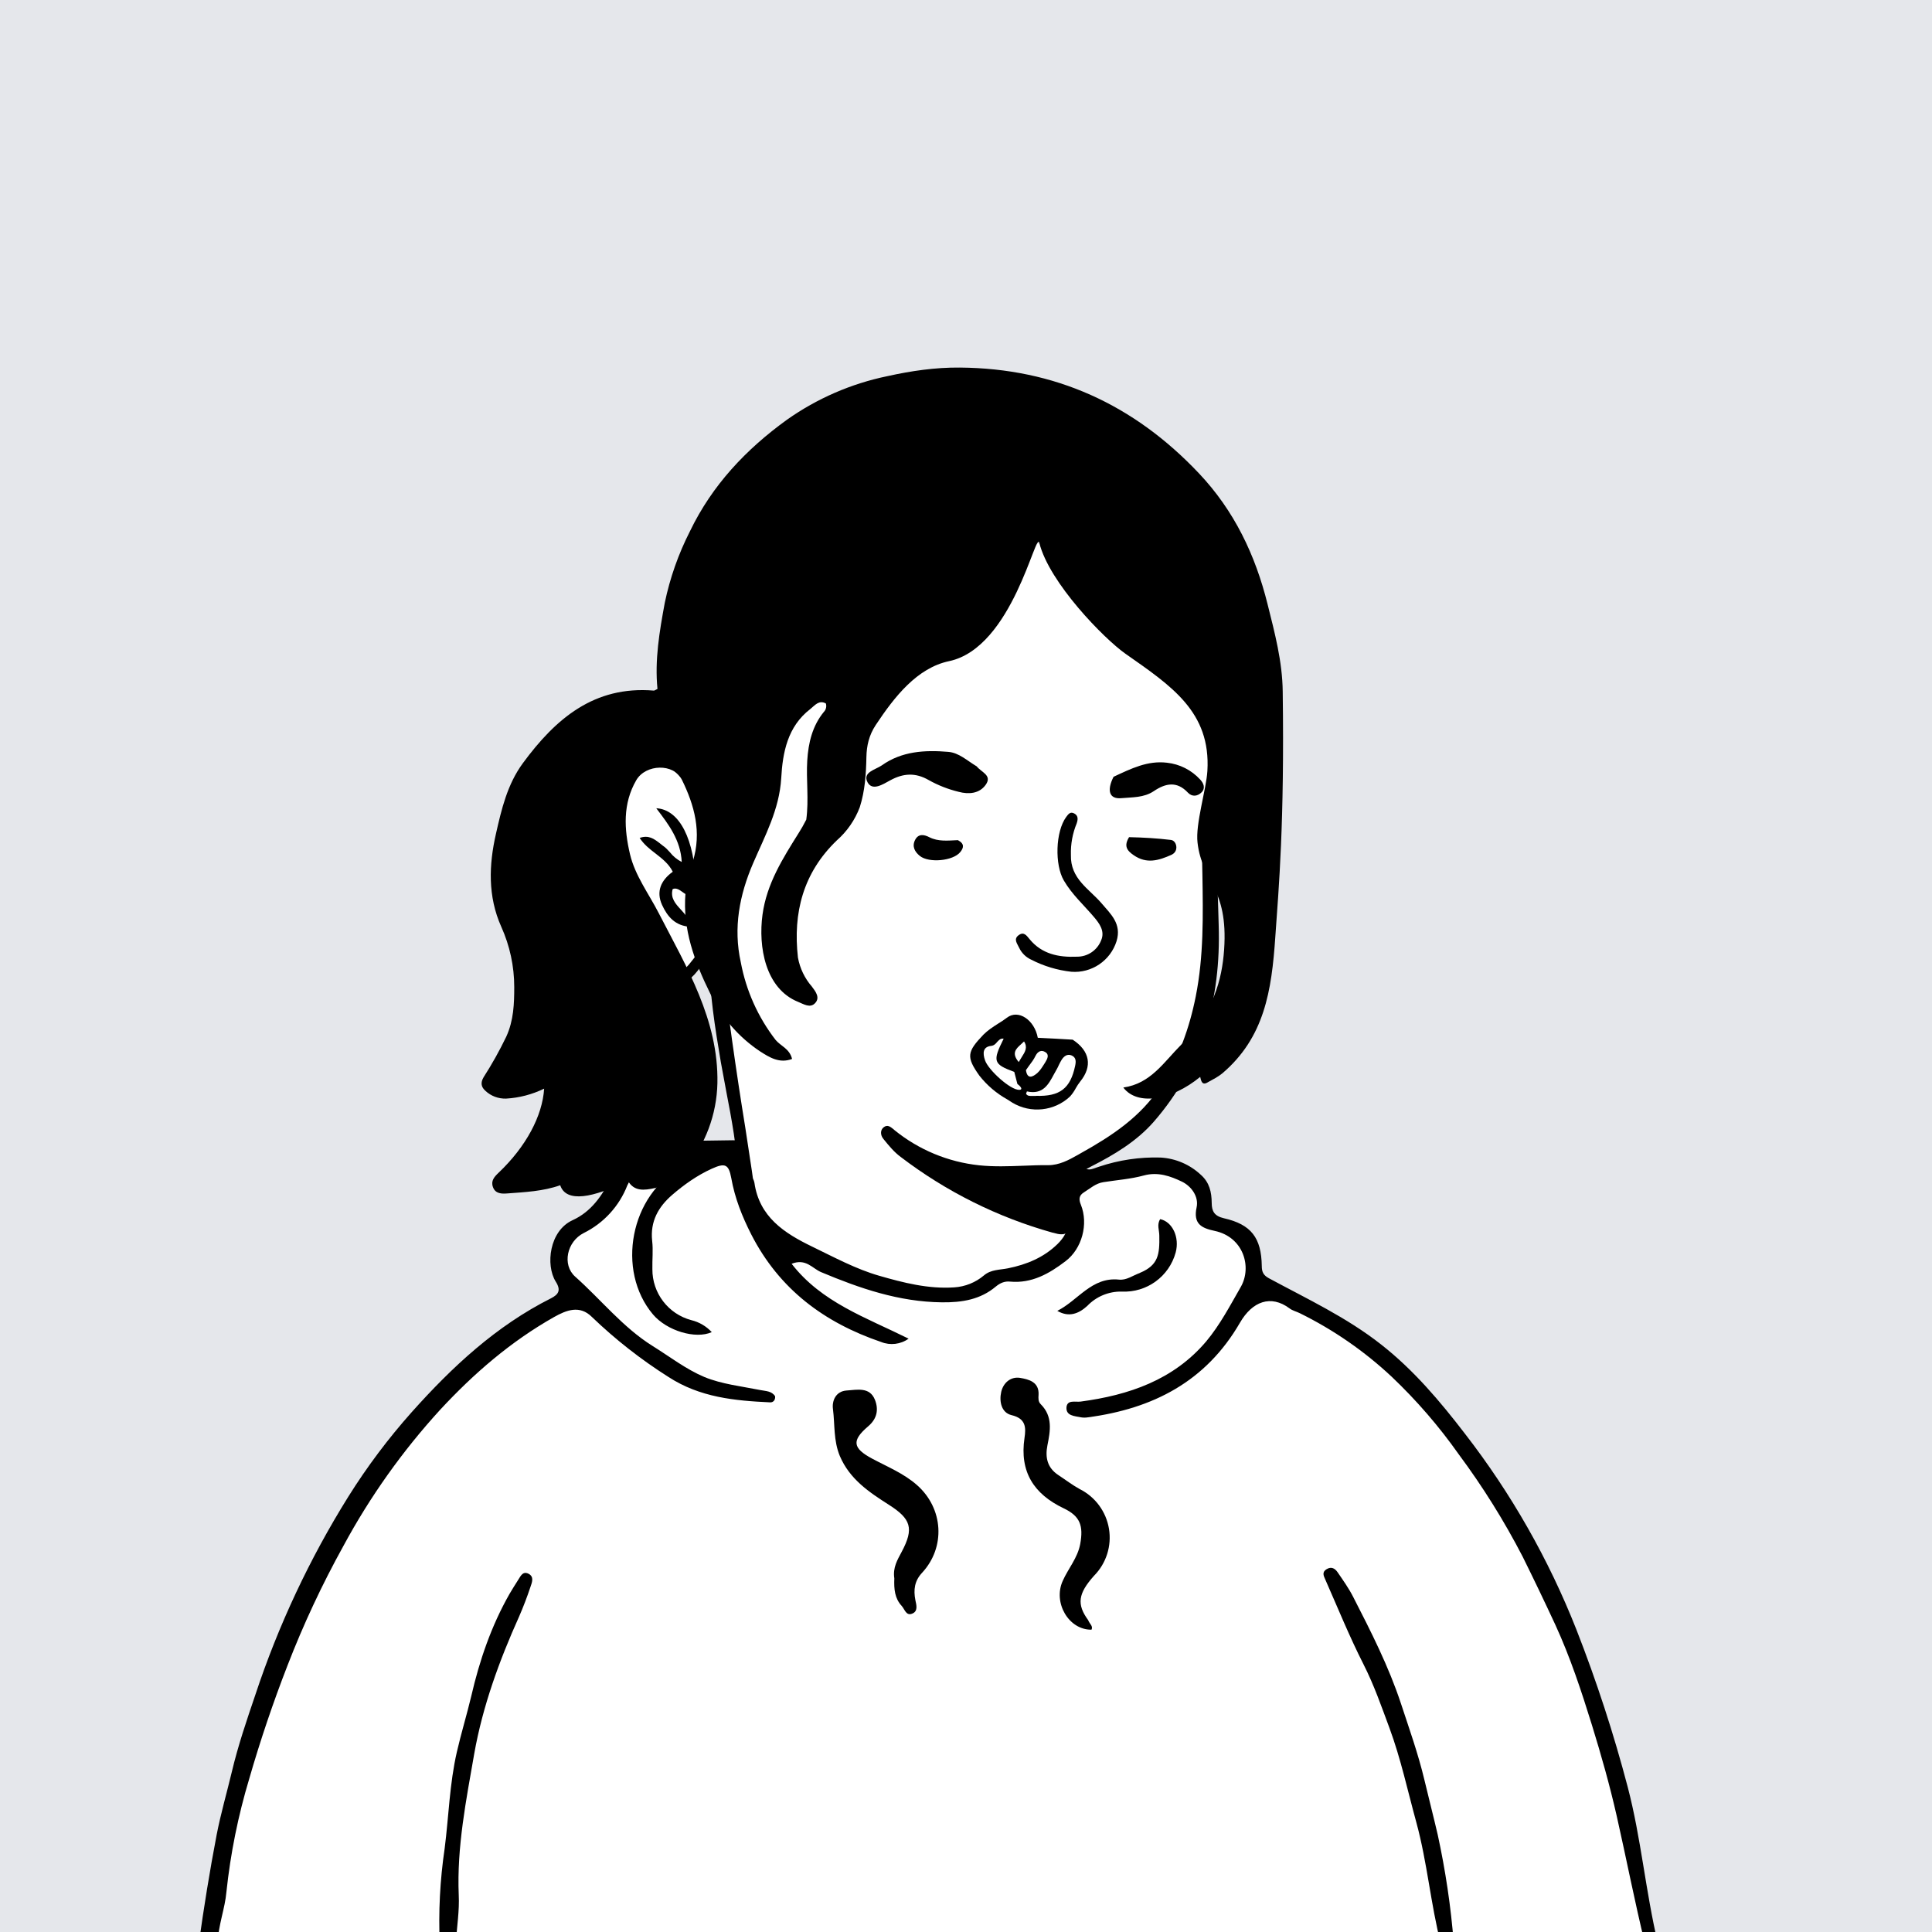
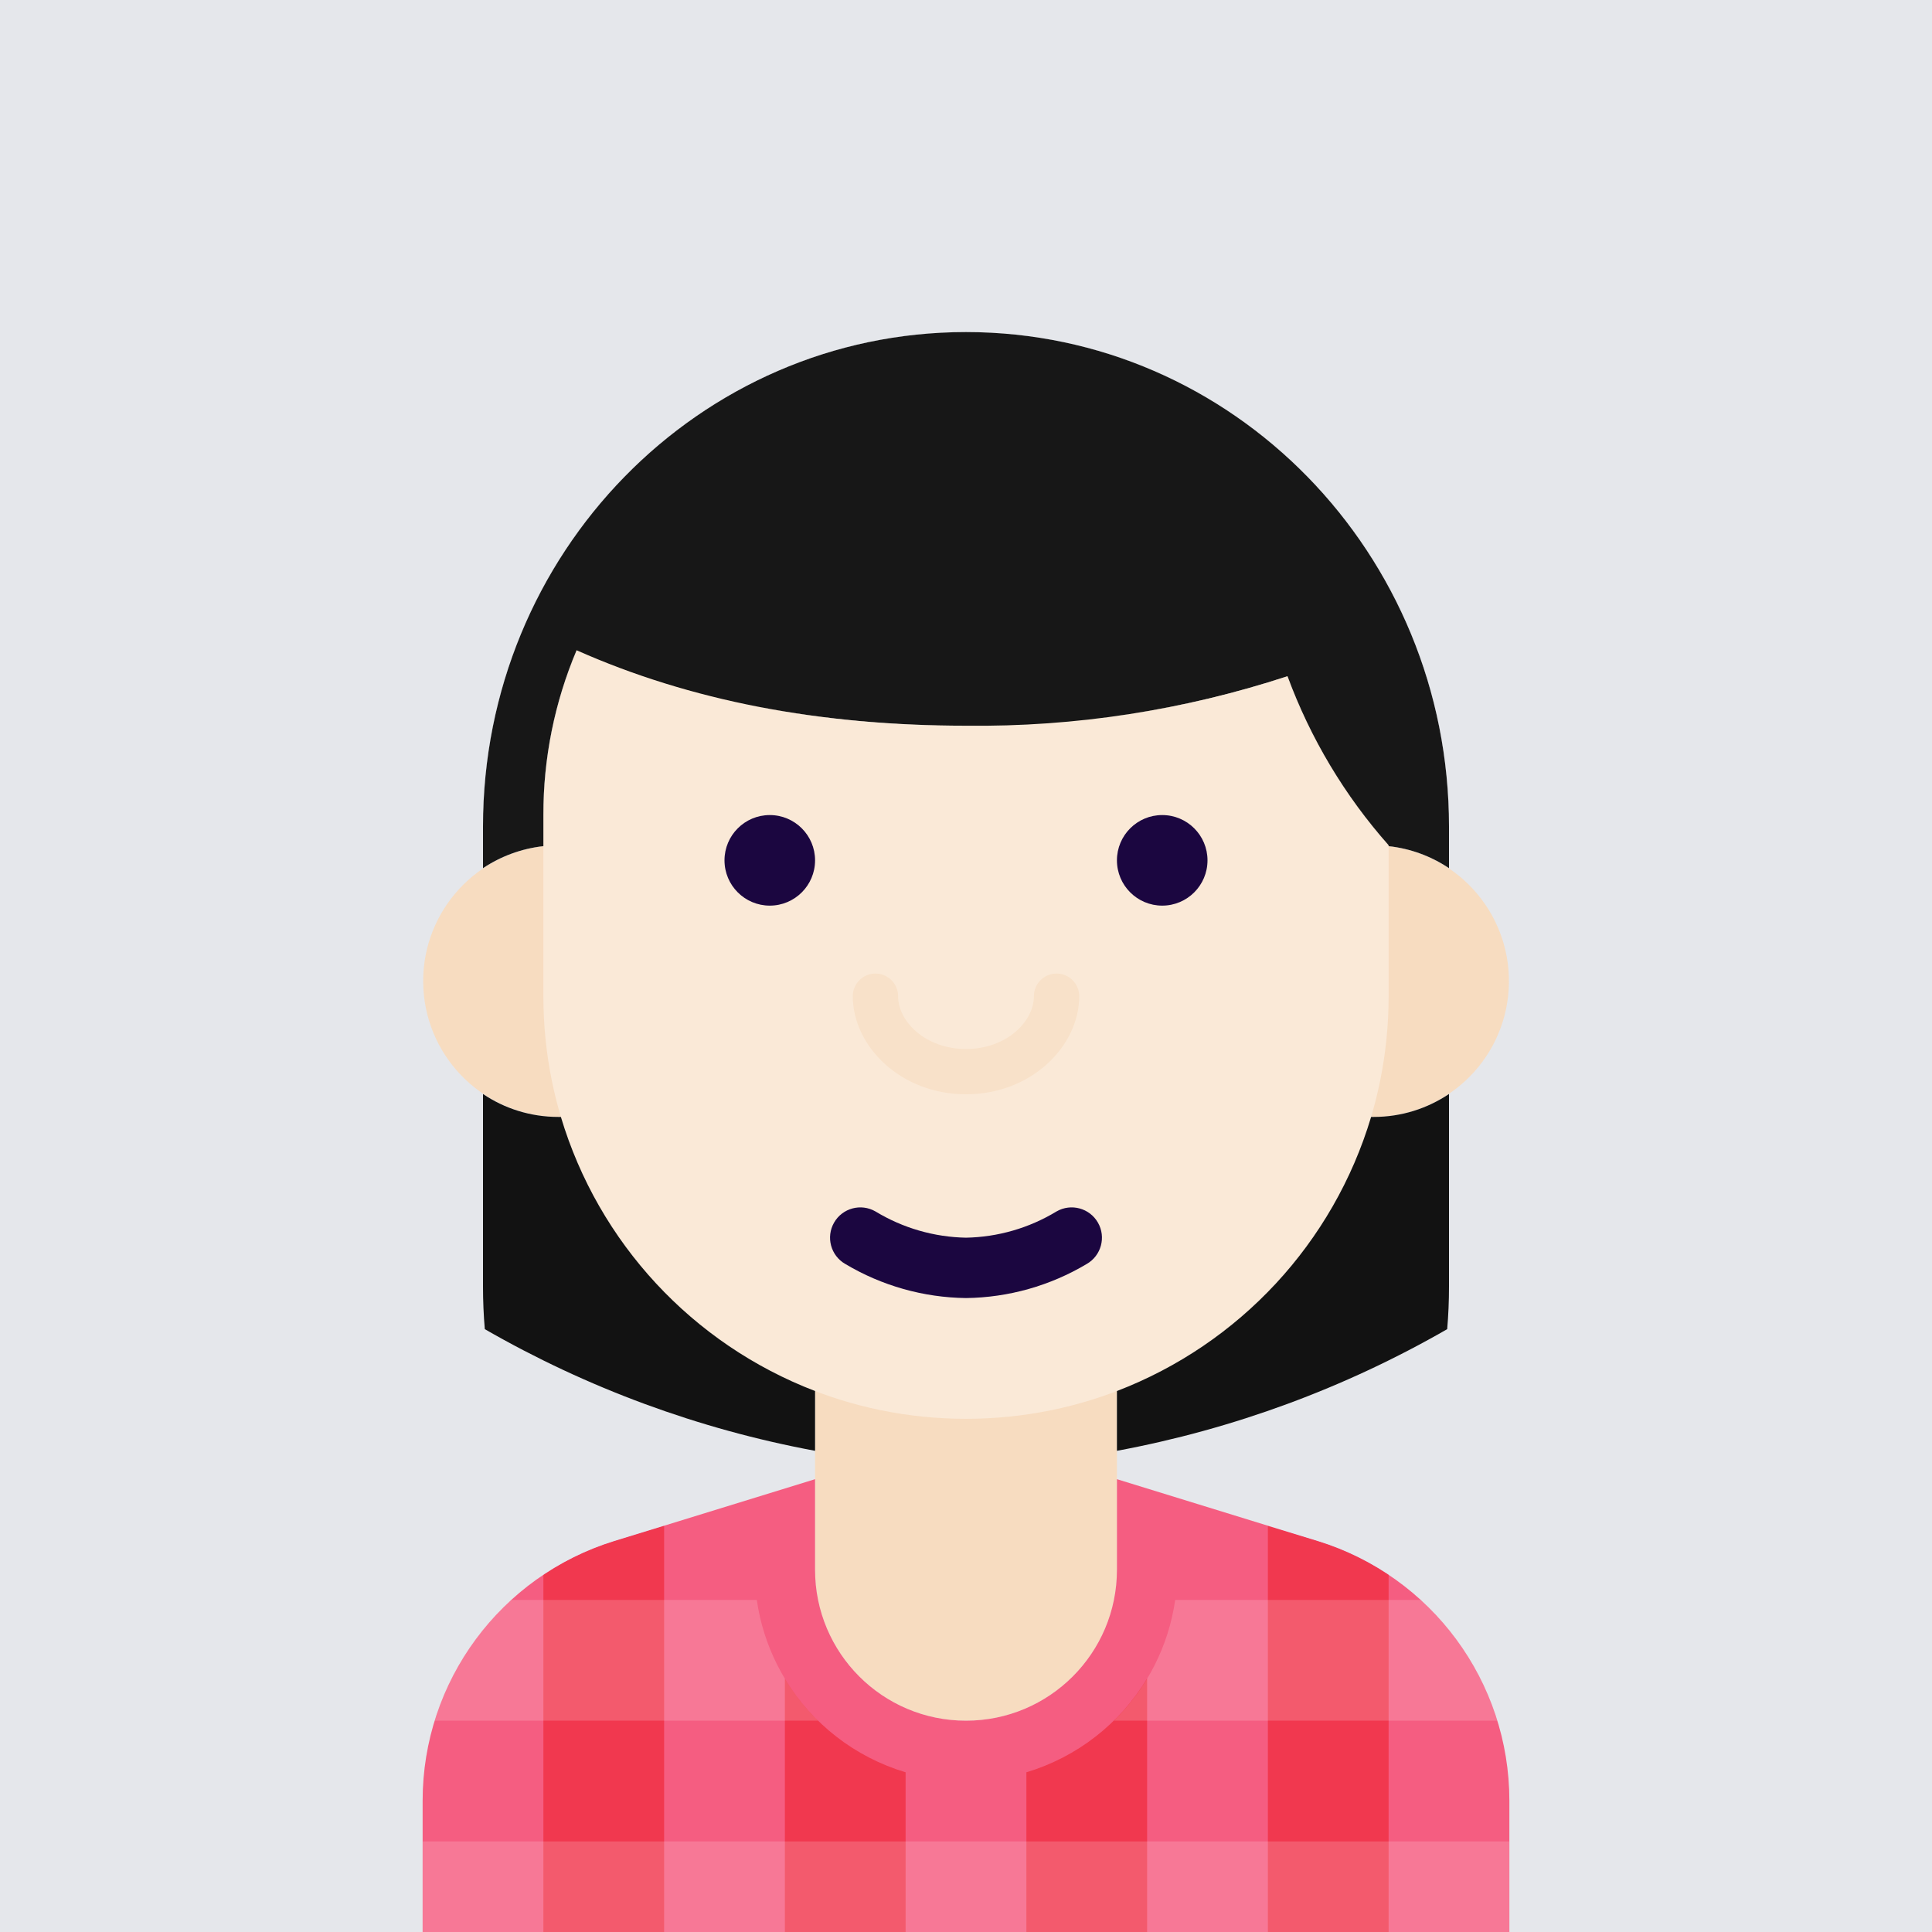
- <svg xmlns="http://www.w3.org/2000/svg" viewBox="0 0 1744 1744" fill="none" shape-rendering="auto" width="256" height="256">
+ <svg xmlns="http://www.w3.org/2000/svg" viewBox="0 0 64 64" fill="none" shape-rendering="auto" width="256" height="256">
  <mask id="viewboxMask">
-     <rect width="1744" height="1744" rx="0" ry="0" x="0" y="0" fill="#fff" />
+     <rect width="64" height="64" rx="0" ry="0" x="0" y="0" fill="#fff" />
  </mask>
  <g mask="url(#viewboxMask)">
-     <rect fill="#e5e7eb" width="1744" height="1744" x="0" y="0" />
-     <g transform="translate(531 487)">
-       <path d="M554 727.7c-99.2 297-363.8 388.6-503.7 19.8-19.3-50.7 31-69.5 66.2-91.9 24.1-15.3 36.8-28.5 35.3-42.2-7-64.4-36.9-243.8-36.9-243.8l-3-5.8s.7-1.6-2.2 1.2c-3 3-9.9 34.2-37 34.2-24.5 0-49.2-10.9-61-86.3C7.2 285.6 9.6 214 40 201c12.5-5.3 24-7.2 35.2-.8 11.3 6.4-13-22 112-126C268.4 6.4 396.7-3.5 448.5 8 500.3 19.5 552 44.8 574.9 98.5c27.8 65-25.9 114.3-14 262.5-2.2 53.6.8 171.2-146.6 210.6-28 7.5-19.3 48.4 22.7 58.4 67 21 117 72.3 117 97.9" fill="#fff" />
-       <path fill-rule="evenodd" clip-rule="evenodd" d="m554 266.2.1-1.4c4.1-36.4 8.2-71.7 27.1-103.4 6.5 4.4 5.7 10 3.7 15.2-19.9 51.2-18 104.4-16.2 157.6l.4 14c2.1 66.4-14.5 126.8-58.7 177.5-15.4 17.6-35.8 29.8-56.5 40.3-21.4 11-25.9 20.1-19.2 43.6l.8 2.6c1.4 3.9 2.8 7.9-1 11.8-4.5 4.6-9.5 3.3-14.8 1.8l-.6-.1a406.4 406.4 0 0 1-137-68.3c-6-4.4-10.8-10.3-15.5-16.1l-.3-.4c-2.5-3-3-7.8.5-10.4 3.3-2.5 5.8-.5 8.7 1.8l1 .9a145.5 145.5 0 0 0 76.3 31.7c13.4 1.4 26.6.9 40 .4 7.4-.3 14.8-.6 22.3-.5 10.2 0 18.7-4.7 26.7-9.2l2.8-1.6c27.8-15.5 54.3-32.8 72.2-60.7 16.1-25 25.9-52.2 31.6-80.9 7.2-36.1 6.6-72.7 6-109.8-.3-12-.5-24.2-.5-36.4ZM50.6 190.8c21.9-1.7 34 11.2 44.3 26.3a140.4 140.4 0 0 1 22.4 61.5c.5 3.7 1 7.6-1.2 11.3-4.5.6-4.9-3-5-5.6-.5-20.7-9.7-38.7-18.9-56.1-6.6-12.5-16.2-24.6-31.4-27.6-17.2-3.5-33 12-40.8 32.2-14.5 37.6-12 74.6 1.4 111 5.8 15.9 13.1 32.1 27.8 43.2 14.8 11.3 32.7 9.3 43.6-5.7l2-2.5c2-2.6 4-5.1 5-8 2.1-5.8 5.4-11.2 11.3-10.4 6.8 1 8 8.3 8.7 14a3661 3661 0 0 0 22 156.7l5.9 38.8c2.6 17.1 5.6 41.7 3.6 52.1a28 28 0 0 0-.3 2.2c-.4 2.8-.6 5-4.2 5.5-4.9.8-7-2-7.7-6.4-2.3-17-3-23.6-4-49.6-.9-25.2-5.6-50-10.4-74.9l-5-27c-5.2-30.8-10.3-62-10.8-97l-2 3c-7.6 11.3-13.7 20.5-24.5 24a40.5 40.5 0 0 1-46.1-12.5 127.8 127.8 0 0 1-28.8-55.8c-8.4-34-9.9-67.1.9-100.6 5.2-16.1 23.7-44.7 42.2-42Zm34.6 127.5c4.4 3.2 8.4 6 12-5.4-1.1-42.2-14.7-69.2-35.8-70.3 11.2 14.6 22 28.8 23 48.5a32.3 32.3 0 0 1-10.7-8.8c-2-2.2-4-4.4-6.5-6l-3-2.4c-4.8-3.6-9.7-7.4-17.8-4.5 3.8 5.8 9 10 14.3 14 6 4.7 12 9.3 15.6 16.5-10.6 7.7-15.2 17.7-9.7 29.9 4.8 10.5 11.9 19.2 25.9 19.8-.6-6.3-4.7-10.9-8.8-15.4-5-5.4-9.7-10.6-7.5-18.6 3.2-1.5 6.2.7 9 2.7Z" fill="#000" />
+     <rect fill="#e5e7eb" width="64" height="64" x="0" y="0" />
+     <path d="M37 46.08V52a5 5 0 0 1-10 0v-5.92A14.04 14.04 0 0 1 18.58 37h-.08a4.5 4.5 0 0 1-.5-8.97V27a14 14 0 1 1 28 0v1.03a4.5 4.5 0 0 1-.58 8.97A14.04 14.04 0 0 1 37 46.08Z" fill="#f7dcc0" />
+     <mask id="personas-a" style="mask-type:luminance" maskUnits="userSpaceOnUse" x="14" y="13" width="36" height="44">
+       <path d="M37 46.08V52a5 5 0 0 1-10 0v-5.92A14.04 14.04 0 0 1 18.58 37h-.08a4.5 4.5 0 0 1-.5-8.97V27a14 14 0 1 1 28 0v1.03a4.5 4.5 0 0 1-.58 8.97A14.04 14.04 0 0 1 37 46.08Z" fill="#fff" />
+     </mask>
+     <g mask="url(#personas-a)">
+       <path d="M32 13a14 14 0 0 1 14 14v6a14 14 0 1 1-28 0v-6a14 14 0 0 1 14-14Z" fill="#fff" style="mix-blend-mode:overlay" opacity=".36" />
    </g>
-     <g transform="translate(178 1057)">
-       <path d="M1313.4 698 9.7 694.7S43.1 485 106 365.7c17-32.4 81-128.7 141.8-189.6 40.8-41 87.7-56 89-62 2.2-9.7-11-41.4-8.8-48.5 8.1-25.5 9.5.8 42.1-31.8 18.3-18.2 1.4-29.6 21.6-43.2 29.8-20 60-8.7 87-7.6 18 .7 12.4 50.3 27.3 62.5 40.3 32.9 91.8 54 128 63.5 46.1 12.2 61.6-2.5 85.4-12.2 23.8-9.6 38.5 12.2 68.9-33.2 14.2-21.2-11-42.6 8.2-54C826.6-8.3 872.2-7.7 891.1 2c28.9 14.8 16.3 41.6 16.3 41.6s35.7 11.6 43 22c7.2 10 5 44 5 44s-2.8-13.7 63.4 23.5c84.2 47.4 179.2 187.2 223 296 46.6 115.8 71.6 269 71.6 269Z" fill="#fff" />
-       <path d="M1307 698c-9.4-38.5-16.9-77.2-25.6-115.7-6.3-27.8-14-55-22.4-82.2-9.5-30.6-19.5-61-33-90.4-9.6-20.7-19.4-41.1-29.5-61.5a673 673 0 0 0-57.7-92.4 470.2 470.2 0 0 0-60.5-70 342.9 342.9 0 0 0-83-57.4c-3-1.5-6.6-2.3-9.2-4.3-17-12.7-33.7-6.3-44.8 12.9-30.8 53.2-78.6 77.6-137.2 85.4a19 19 0 0 1-6.4 0c-5.6-1.2-13.6-1.2-13-9.1.7-7 8-4.5 12.7-5.1 43.7-5.8 84-19.6 113.4-54.3 12.4-14.8 21.6-32.4 31.3-49.3 10.2-17.9 2.4-45-23.7-50.5-11.8-2.5-19.5-6.3-16.2-21.4 2-9.6-4.8-18.9-13.2-23-10.4-5-21.7-9.1-34.5-5.6-11.7 3.2-24.2 4.1-36.3 6-7.1 1-12.2 5.8-18 9.4-4.4 2.8-4.4 6.4-2.5 11 7 17.4 1 39.8-13.9 51-14.7 11.2-30.4 20.2-50 18.4-4.9-.5-8.9 1.2-12.8 4.4-14 11.8-30.4 14.5-48.7 14.3-38.8-.4-74.2-12.6-109.2-27.3-7.8-3.3-13.6-12.6-26.5-7.5 27 34.9 67 48.4 105.6 67.6a26 26 0 0 1-24.8 3c-51.4-17.5-91.9-47.6-117.2-97-8.4-16.5-14.9-33-18.1-51-2.3-12.6-5.7-13.8-17.6-8.4-13.2 6-24.9 14.3-35.7 23.6-12.5 10.8-20 24-18.1 41.5 1 8.4 0 17 .2 25.6a47.3 47.3 0 0 0 35.2 46 37 37 0 0 1 18.4 10.8c-14.6 6.6-40.5-1.2-53-15.9C377.8 89.8 391.1 21 437.3-3.2l5-2.8a39.9 39.9 0 0 0-54 19A80.5 80.5 0 0 1 349 56c-15.3 7.7-19.8 28.7-7.8 39.4 23.4 20.8 43 45.8 69.9 62.6 15.4 9.6 30.1 21 46.7 28 15.8 6.5 33.6 8.4 50.6 11.8 5 1 10.2.8 13.3 5.6.3 3.4-1.7 5.6-4.4 5.5-32.1-1.5-63.4-4.4-92-23a437.5 437.5 0 0 1-69-54.1c-11-11-23.1-6.1-34 0-39 22-72.5 50.9-102.9 83.7a615.2 615.2 0 0 0-87.4 123 870.6 870.6 0 0 0-50.5 108A1198.4 1198.4 0 0 0 47 548.6a558.2 558.2 0 0 0-20.6 102.1c-1.3 15.2-7.3 29.7-7.9 46.2-5.5 1-10.8 1-17.1 1 4.6-32.9 9.9-66 16.2-98.8 3.7-19.1 9.2-37.9 13.7-56.8 5.6-23.6 13.4-46.5 21.2-69.4a831.6 831.6 0 0 1 84-179c16.9-27 36-52.4 57-76 36.7-41.1 76.3-78 126-103 6.4-3.3 9.3-7 4.1-15.1C314.4 85 317.8 54 339 44.4c16.6-7.6 26.6-22 34.3-37.8a56.1 56.1 0 0 1 51.4-33.3c19.6-.5 39.2-.7 58.8-1 9 0 14.1 1.6 10.1 12.7C491.1-8 492-.5 499 4.5a8.7 8.7 0 0 1 4 6.1c4.4 31 27.1 45.6 52.1 57.7 19.8 9.6 39.6 20.3 60.5 26.3 21.8 6.3 44.5 12.1 67.7 10.5a46 46 0 0 0 26.9-10.8c6.3-5.4 14.2-4.9 21.6-6.4 17-3.4 32.5-9.8 45-22.1 11.2-11.2 12-22 3.3-35.3-7.8-11.9-3.3-33.8 8.5-40.8 3.5-2 8.7-2.8 9.8 1.6 3 11.4 9.8 6.6 15.9 4.8a159 159 0 0 1 55.3-8.2A58 58 0 0 1 906 3.5c7.8 6.9 9.7 15.6 9.8 25.3 0 7.6 2.4 11.9 11 13.9 24.7 5.6 33.8 17.7 34.2 43.1 0 5.3 1.4 8.3 6.3 11 34.6 18.7 70.4 35.4 101.6 60 29.3 23 53 51.1 75.5 80.4A719.4 719.4 0 0 1 1245 414c18.2 46.5 33.7 94 46.4 142.4 12 46 16 93.5 27.1 140.6-3.2.9-6.7.9-11.4.9Z" fill="#000" />
-       <path d="M1122.7 698c-9.3-36.4-12.3-73.8-22.2-110-7.8-28.4-14-57.4-24.2-85-7.2-19.4-14-39-23.5-57.7-12.7-25-23.3-51.2-34.7-77-1.4-3-2.8-6.3 1.4-8.8 4.4-2.7 7.6-.6 9.9 2.7 5 7.3 10.2 14.6 14.2 22.5 16 31.2 32 62.7 43 96 7.5 22.8 15.6 45.5 21.2 69 3.9 16.5 8.2 33 12 49.4 7 32.2 11.9 65 14.5 97.9-3.4 1-7 1-11.6 1ZM219 698a451 451 0 0 1 4.4-86.5c3.7-29 4.4-58.3 11-87 3.9-17 9-33.6 13-50.4 7.4-32.1 18.1-63.5 34.6-92.4 2.4-4 4.8-8 7.4-12 2.3-3.3 4.1-8.7 9.5-6.2 5.7 2.8 3.2 8.2 1.8 12.4a320 320 0 0 1-10 26.1c-18 40-33 81.2-40.6 124-7.3 42-15.8 84.3-14 127.6.7 14-1.6 28-2.6 43.2-4.5 1.2-9 1.2-14.4 1.2ZM629.3 367.8c-1.5-9.8 2.8-16.7 6.6-23.9 11.4-21.3 8.4-29.9-11.6-42.6-17.7-11.3-35.3-23-44.2-44-5.8-14-4.4-28.3-6.2-42.4-1-7.2 2.4-16 12.3-16.7 9.4-.6 20.9-3.5 25.6 8.4 3.4 8.6 2.1 17-6.2 24-15 12.8-13.9 19.7 3.7 29.1 13.8 7.4 28.5 13.3 40.5 23.9 23.8 21 26 56 4.5 79.2-6.8 7.3-7.8 15.3-6 24.6.9 4.3 2.7 10.2-3.1 12.3-5.3 2-6.5-4-9.2-7-6.3-6.8-7.1-15-6.7-24.9ZM804.3 405.5c1.2 3.4 4.6 5.2 3 8.6-20.6.3-34.9-24.4-26-44 5-11.3 13.4-20.6 15.8-33.3 3-16.5 0-25.2-15-32.3-27-12.9-39.8-33-35.3-63.4 1.4-9.4 1.4-17.6-11.8-20.7-9-2.2-11.2-12.2-9.2-21 2-8.5 8.8-13.9 17-12.6 7.6 1.3 17.4 3.5 16.7 15.4-.2 3-.4 6.1 2 8.4 11 11 8.6 24.1 6 37.1-2.2 11.1 0 20.3 9.8 26.8 6.4 4.2 12.5 8.9 19.2 12.6a49 49 0 0 1 13 78.4c-14.3 16-15.7 25.7-5.2 40ZM851 92c16.8-7 17.8-16.8 17.5-33.6 0-5-2.4-10 .8-14.9 11.1 2.4 17.6 16.4 14 30a48 48 0 0 1-48.7 35.4 41.9 41.9 0 0 0-31.2 13c-7.7 7-16.5 10.5-27 4.4 18.8-9.4 31.1-30.8 55.7-28.2 6.8.7 12-3.5 18.8-6Z" fill="#000" />
+     <g transform="translate(20 24)">
+       <path fill-rule="evenodd" clip-rule="evenodd" d="M4 4.5a1.5 1.5 0 1 0 3 0 1.5 1.5 0 0 0-3 0Zm13 0a1.5 1.5 0 1 0 3 0 1.5 1.5 0 0 0-3 0Z" fill="#1B0640" />
    </g>
-     <g transform="translate(266 207)">
-       <path d="M461.8 533c2.5-18.5-.2-36 .9-53.5 1-16 4.6-31.2 15-43.9 2-2 2.6-5 1.8-7.6-6.3-3.4-10 1.8-14 5-20.6 15.8-25 39.2-26.3 62.5-1.7 28.2-14.6 51.8-25.3 76.6-12.4 28.7-18.1 58.4-11.2 89.5a163.6 163.6 0 0 0 31.4 70.1c4.6 5.6 12.6 7.8 14.9 17.2-11.3 4.3-20.3-1.3-29-6.9a128.1 128.1 0 0 1-45-52.4c-14-28.4-25-57.8-22.2-90.6.9-9.9 3.7-19.2 6.6-28.4 8.2-26.3 1.5-50.7-10-74-7.2-14.6-32.4-14-41 .6-12.4 21.3-11 44.4-5.7 66.9 4.6 19.4 17 35.7 26 53.3 25 48.5 54 96.3 52.9 153.3a125.1 125.1 0 0 1-29 77.4 47.8 47.8 0 0 1-27.6 17.4c-9.4 2-18.6 3.3-24.3-6.8-31.2 15.7-55.7 20.3-61 4.2-15.5 5.5-31.7 6.2-47.7 7.4-5 .4-10.8.4-13-5.7-2.1-5.7 1.2-9.3 5.2-13.1 24.6-23.4 39.4-51 41-75.8a90 90 0 0 1-34.4 9c-6.9.2-13.6-2.3-18.6-7-3.8-3.4-4.7-7.2-1.6-12.4a341 341 0 0 0 20.4-36.5c6.7-14.6 7.2-29.8 7.2-44.8 0-18.8-4-37.3-11.7-54.4-12.3-27.5-11.2-56-4.8-84 5-22 10.2-44.5 24.3-63.7 29.5-40.1 64.3-70 118.2-65.5.8 0 1.5-.7 3.3-1.5-2.6-26 1.8-51.9 6.6-77.8a258 258 0 0 1 22.7-64.5c20-41.6 50.7-74.1 87.7-100.8a241.7 241.7 0 0 1 90.3-39.2c21.7-4.8 43.3-8 65.7-7.8 85.8.7 157 33.3 215.7 95.4 32 33.8 51 73.9 62 118.1 6.5 26 13.4 51.8 13.7 79 1.6 119.4-3.5 176-6.7 221.6-3.3 48.5-9.8 90.6-47.8 123-3.9 3.2-8.5 5.5-13 8-5.3 3.3-6.1-1-7-4.8-26.2 21.5-56.9 26.2-69.4 9.6 24.8-3.5 36.6-23 52.4-38.8 29-29 36.7-58.6 38.6-85.6 3.9-56.6-20-61.2-24-96.7-2-16.8 7.9-47.9 8.9-64.7 3.2-53.3-32.5-76.7-74-105.8-19.1-13.4-68.7-64-77.7-100-3.1-12.5-24 94.5-81.4 106.7-29 6.1-49.4 32.2-66.3 57.7-6.1 9.2-8.2 18.8-8.4 28.8-.3 15.4-1.3 30.7-6 45.4a75 75 0 0 1-20.8 30c-30.3 29.2-39.6 65.2-35 105.7a54.8 54.8 0 0 0 12.6 26.2c3.4 4.5 7.5 9.9 3 14.8-4.5 5-10.4 1-15.4-1-29.8-12-36.1-50-32.2-78.7 3.8-28 18.3-50.8 32.7-73.8 2.3-3.6 4.4-7.3 6.8-12Z" fill="#000" />
+     <g transform="translate(2 2)">
+       <path fill-rule="evenodd" clip-rule="evenodd" d="M44 26a17.63 17.63 0 0 1-3.35-5.6A32.92 32.92 0 0 1 30 22.04c-4.85 0-9.14-.83-12.9-2.5A13.95 13.95 0 0 0 16 25v1.03c-.73.08-1.42.34-2 .73v-1.38C14 16.33 21.16 9 30 9s16 7.33 16 16.38v1.38a4.47 4.47 0 0 0-2-.73V26Zm-9 20.06v-1.98A14.04 14.04 0 0 0 43.42 35h.08c.93 0 1.78-.28 2.5-.76v6.38c0 .47-.02.95-.06 1.41A34.63 34.63 0 0 1 35 46.06Zm-20.94-4.03A34.63 34.63 0 0 0 25 46.06v-1.98A14.04 14.04 0 0 1 16.58 35h-.08c-.93 0-1.79-.28-2.5-.76v6.38c0 .47.02.95.06 1.41Z" fill="#121212" />
+       <path d="M30 9c-8.84 0-16 7.33-16 16.38v1.38c.58-.4 1.27-.65 2-.73V25c0-1.94.4-3.8 1.1-5.47a31.35 31.35 0 0 0 12.9 2.5c3.9 0 7.46-.54 10.65-1.62A17.63 17.63 0 0 0 44 26v.03c.73.08 1.42.34 2 .73v-1.38C46 16.33 38.84 9 30 9Z" fill="#fff" style="mix-blend-mode:overlay" opacity=".26" />
    </g>
-     <g transform="translate(791 871)">
-       <g fill-rule="evenodd" clip-rule="evenodd">
-         <path d="m124.6 96.7 2.8 10.8c3.4 2.5 5 5.2 1.8 5.3-8 .4-28.1-18-31-26.6-2.4-6.6-2-12.3 5.6-13.1 2.5-.3 4-1.9 5.3-3.5 1.5-1.7 3-3.4 5.9-3-10.2 20.5-9.4 23 9.6 30Zm54.9-5.4c-4.2 20.3-13.8 27.6-35.3 27h-3c-2.8 0-4.7.2-6-2l.8-2c14.3 3.1 19.4-6.3 24.4-15.6l2.5-4.4a44 44 0 0 0 2-3.9c.7-1.7 1.5-3.4 2.6-5 2-2.8 4.7-5.2 8.5-3.8 4.6 1.8 4.3 6 3.5 9.7ZM135 95c1.3 8.7 6.2 6.1 10.2 2.7 2.6-2.3 4.5-5.4 6.4-8.4l1-1.6c1.7-2.8 3.7-6.6 0-8.9-3.5-2.3-6.8-1-9 3.4-1.4 3-3.6 6-6.2 9.4l-2.4 3.4Zm-4.7-23.1 3-2.8c3.5 5.4.9 9.5-2.2 14.3-1 1.4-1.8 2.8-2.6 4.3-6.8-8-2.4-12 1.8-15.8Z" fill="#fff" />
-         <path d="M177.3 67.5c15.6 10.2 18 24 6.8 37.8a45 45 0 0 0-4 6 37 37 0 0 1-5.2 7.5 43.4 43.4 0 0 1-52 5.6l-4.7-3A83.8 83.8 0 0 1 93.1 100C81 83 82 78.4 96.7 63c4-4 8.5-6.9 13-9.8 2.8-1.7 5.6-3.5 8.2-5.5 10.4-8 25 2.1 27.9 18.1 10.2.5 20.4 1 31.5 1.7Zm-33.1 50.7c21.5.7 31-6.6 35.3-27 .8-3.7 1.2-7.8-3.5-9.6-3.8-1.4-6.6 1-8.5 3.8-1 1.6-1.9 3.3-2.7 5-.6 1.3-1.2 2.7-2 4l-2.4 4.3c-5 9.3-10 18.7-24.4 15.5l-.8 2.1c1.3 2.2 3.2 2 6 2h3Zm-19.6-21.5 2.8 10.8c3.4 2.5 5 5.2 1.8 5.3-8 .4-28.1-18-31-26.6-2.3-6.6-2-12.3 5.6-13.1 2.5-.3 4-1.9 5.3-3.5 1.6-1.7 3-3.4 5.9-3-10.2 20.5-9.4 23 9.6 30Zm10.5-1.7c1.3 8.7 6.2 6.1 10.2 2.7 2.6-2.3 4.5-5.4 6.4-8.4l1-1.6c1.7-2.8 3.7-6.6 0-8.9-3.5-2.3-6.8-1-9 3.4-1.4 3-3.6 6-6.2 9.4l-2.4 3.4Zm-4.7-23.1 3-2.8c3.5 5.4.9 9.5-2.2 14.3a65 65 0 0 0-2.6 4.3c-6.8-8-2.4-12 1.8-15.8Z" fill="#000" />
-       </g>
+     <g transform="translate(11 44)">
+       <path d="M16 5v3a5 5 0 0 0 10 0V5l6.65 2.05a9 9 0 0 1 6.35 8.6V20H3v-4.35a9 9 0 0 1 6.35-8.6L16 5Z" fill="#f55d81" />
+       <path d="m11 6.54-1.65.5A9 9 0 0 0 7 8.17V20h4V6.54ZM15 20h4v-5.29a7.02 7.02 0 0 1-4-3.1V20ZM23 20h4v-8.4a7.02 7.02 0 0 1-4 3.11v5.3ZM31 20h4V8.16a9 9 0 0 0-2.35-1.12L31 6.55V20Z" style="mix-blend-mode:overlay" opacity=".4" fill="#000" />
+       <path d="M3.4 13a9.01 9.01 0 0 1 2.53-4h8.14a6.98 6.98 0 0 0 2.03 4H3.4ZM39 17v3H3v-3h36ZM36.07 9a9.01 9.01 0 0 1 2.53 4H25.9a6.98 6.98 0 0 0 2.03-4h8.14Z" style="mix-blend-mode:lighten" opacity=".17" fill="#fff" />
    </g>
-     <g transform="translate(653 805)" />
-     <g transform="translate(901 668)">
-       <path d="M65.7 103.7c-.6 21.6 16.4 30.6 27.5 43.5 8.5 10 18.5 18.7 13.7 34.4a39.6 39.6 0 0 1-40.8 27.6 104 104 0 0 1-36.4-11A22.2 22.2 0 0 1 19 187.6c-1.7-3.8-5.4-7.8-.5-11.4 4.6-3.4 7 0 10 3.7 11 13.3 26 16.4 42.6 15.7A23.2 23.2 0 0 0 93 180.8c3.6-8.3-1.6-15.2-6.3-20.8-9.3-11-20-20.5-27.4-33.2-8.3-14.2-7.6-44.1 2.2-57.4 1.9-2.5 3.6-5 7.2-3.1 3.8 2 3.4 5.5 2.2 9a69.3 69.3 0 0 0-5.2 28.4Z" fill="#000" />
+     <g transform="translate(23 36)">
+       <path d="M5 5.87a1 1 0 1 1 1-1.74A6 6 0 0 0 9 5a6 6 0 0 0 3-.87 1 1 0 1 1 1 1.74A8 8 0 0 1 9 7a8 8 0 0 1-4-1.13Z" fill="#1B0640" />
    </g>
-     <g transform="translate(610 680)">
-       <path d="M409.2 75.7c13.1.3 25.4 1 37.7 2.5 3 .3 4.9 3.3 5 6.6 0 3.4-1.8 5.7-4.8 7-11.1 4.9-22 8.3-33.7.2-6.5-4.4-8.9-8.6-4.2-16.3ZM254.7 78.4c6.2 3.3 5.2 7 2.1 10.8-6.5 8-28.2 10-36.4 3.5-4.7-3.8-7.3-8.6-4.4-14.4 3-6 8.2-5 13-2.5 8 4 16.4 3 25.7 2.6Z" fill="#000" />
+     <g transform="translate(24 28)">
+       <path d="M4.25 5a.75.75 0 0 1 1.5 0c0 .84.91 1.75 2.25 1.75 1.34 0 2.25-.91 2.25-1.75a.75.75 0 0 1 1.5 0c0 1.66-1.59 3.25-3.75 3.25S4.25 6.66 4.25 5Z" fill="#000" style="mix-blend-mode:overlay" opacity=".36" />
    </g>
-     <g transform="translate(610 680)" />
-     <g transform="translate(774 657)">
-       <path d="M107.5 34.6c4.3 5.6 14.4 8.2 8.3 16.8-5.8 8.2-15.6 8.7-24.3 6.4C82 55.5 73 52 64.4 47.2c-12.1-7-23.1-6.2-34.8.2-6.6 3.6-16 9.8-20.4 1.9-5-9.2 7-11.4 12.8-15.4 18-12.8 38.8-14 60-12.2 9.6.8 16.7 7.7 25.5 13ZM231.2 44.2c15.9-7.4 30.7-14.8 48.2-12.7a47.6 47.6 0 0 1 30 15.2c2.9 3.1 5 7.5 1.4 11.4-3.6 3.7-8.6 4.5-12.5.4-10-10.7-20.3-8.4-30.7-1.4-9 6.1-19.6 5.5-29.4 6.4-10.7 1-13.4-6.6-7-19.3Z" fill="#000" />
-     </g>
-     <g transform="translate(0 559)" />
+     <g transform="translate(14 26)" />
  </g>
</svg>
